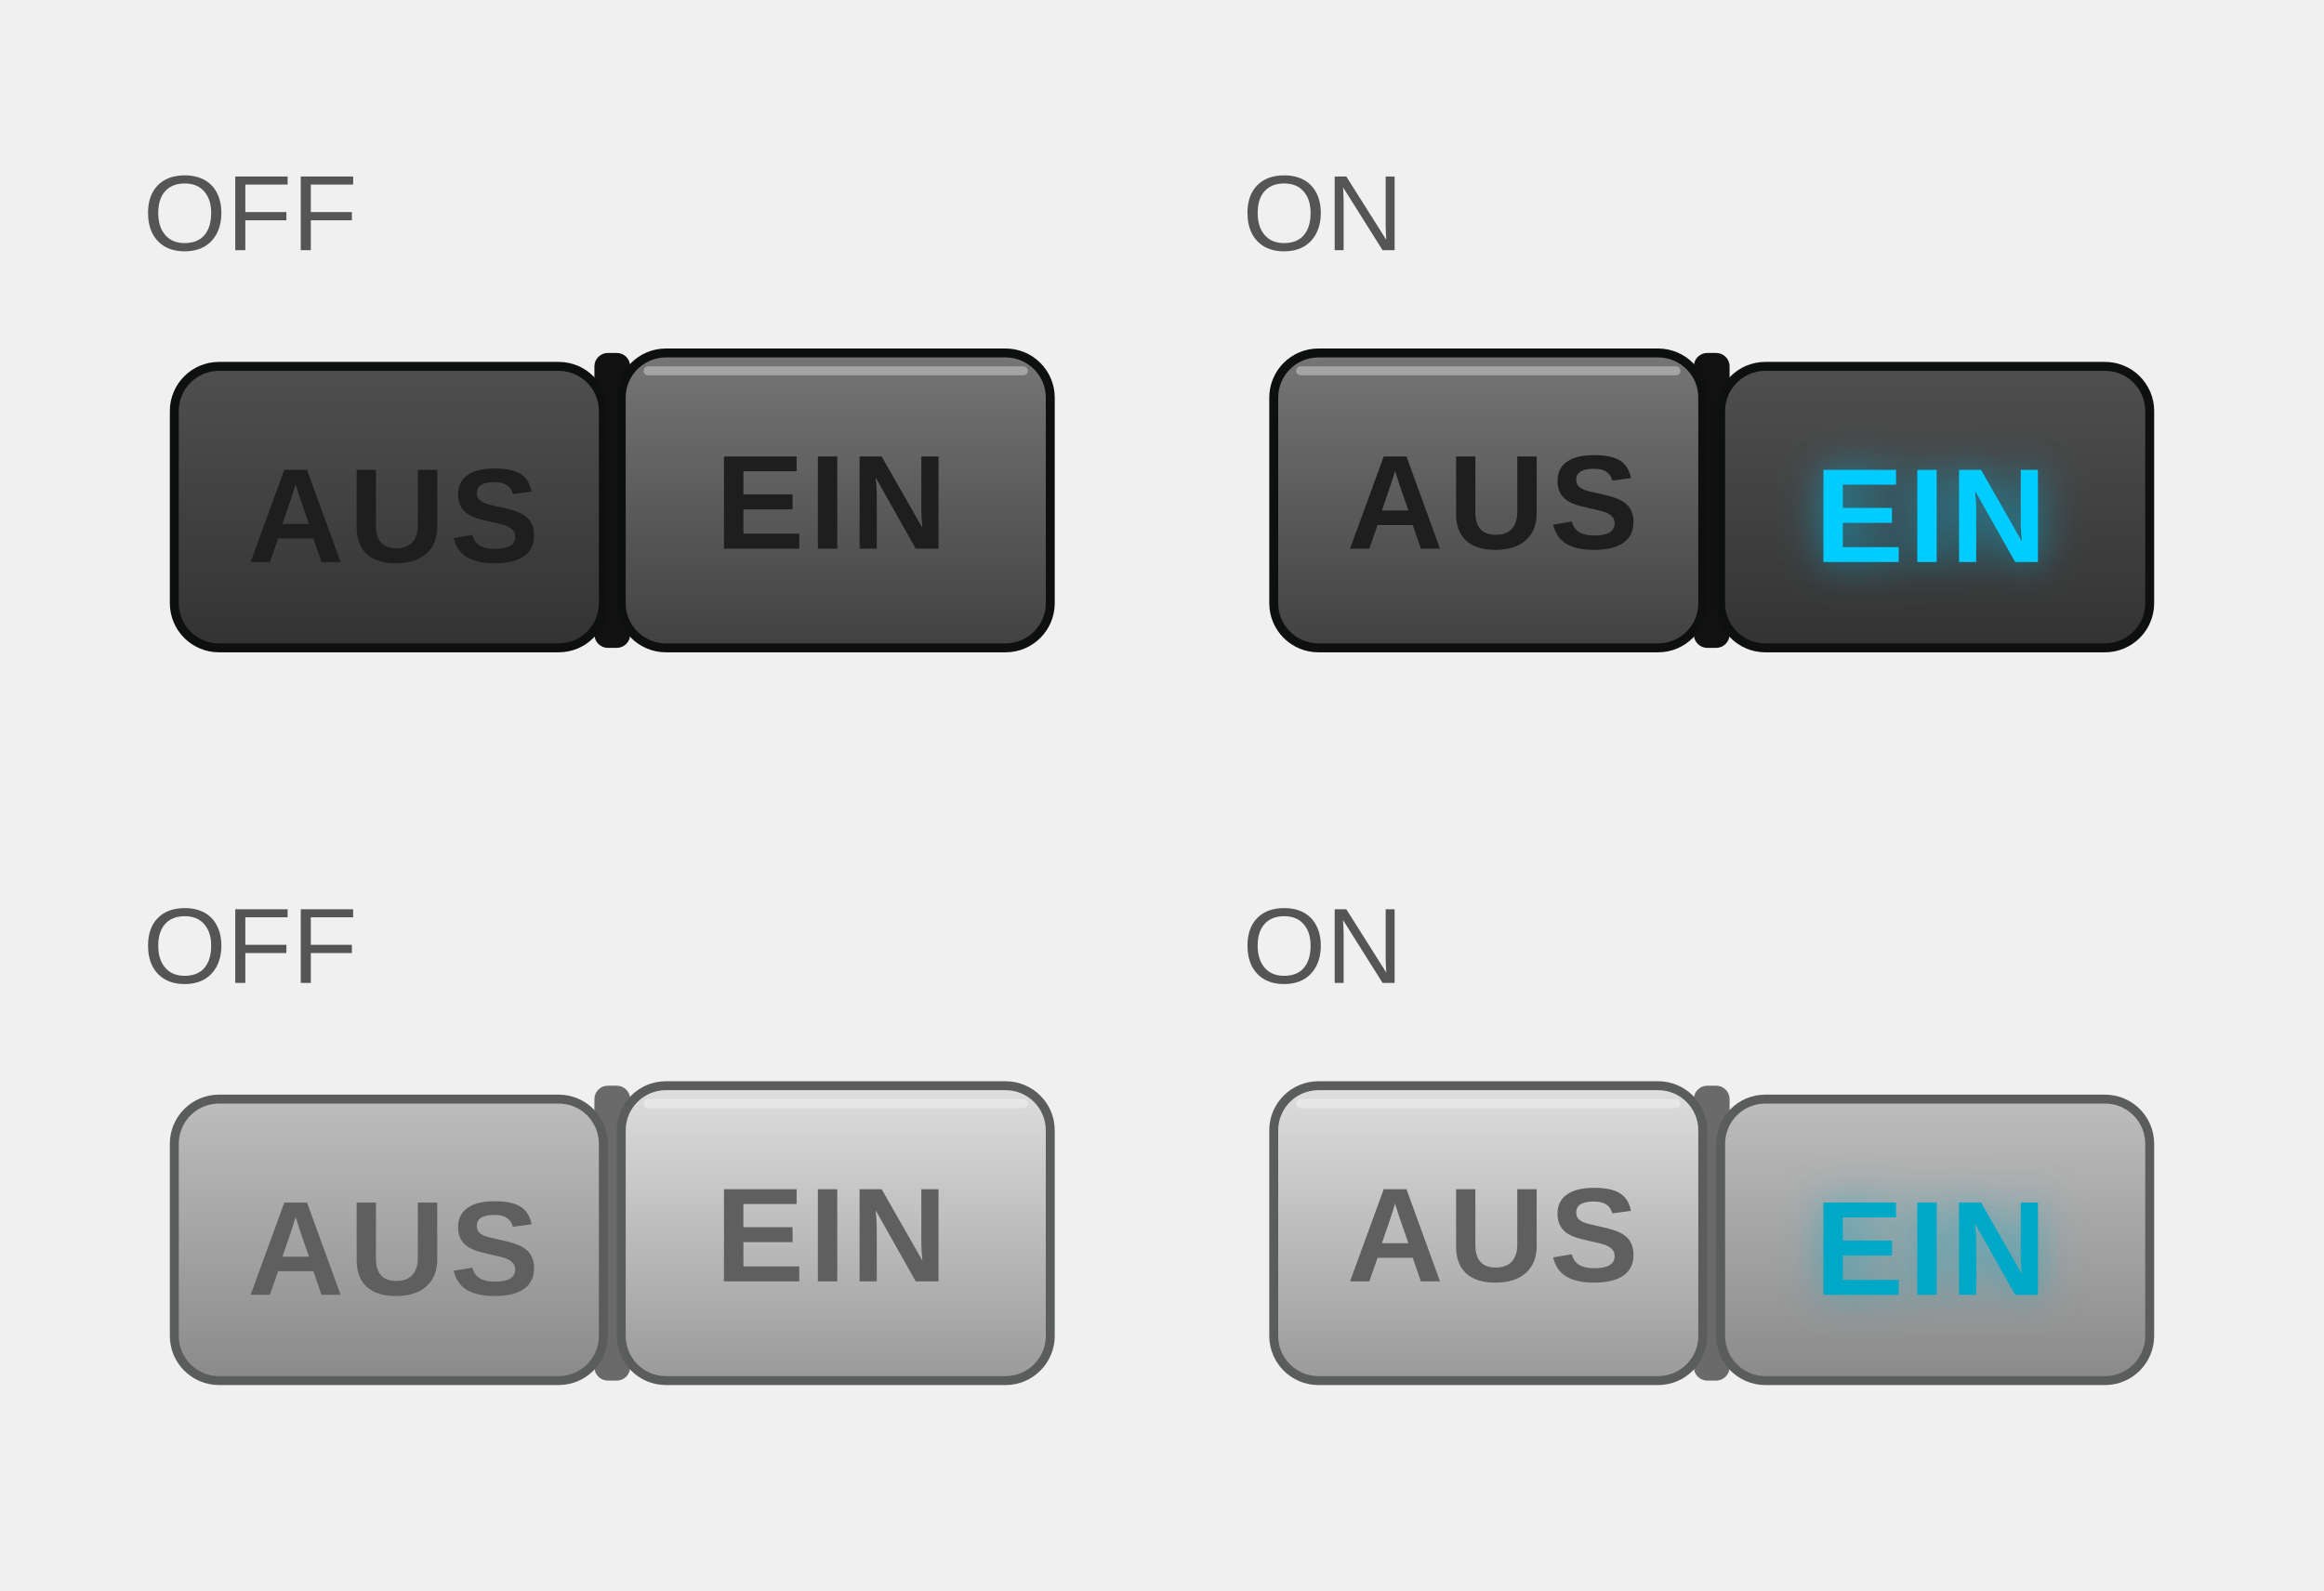
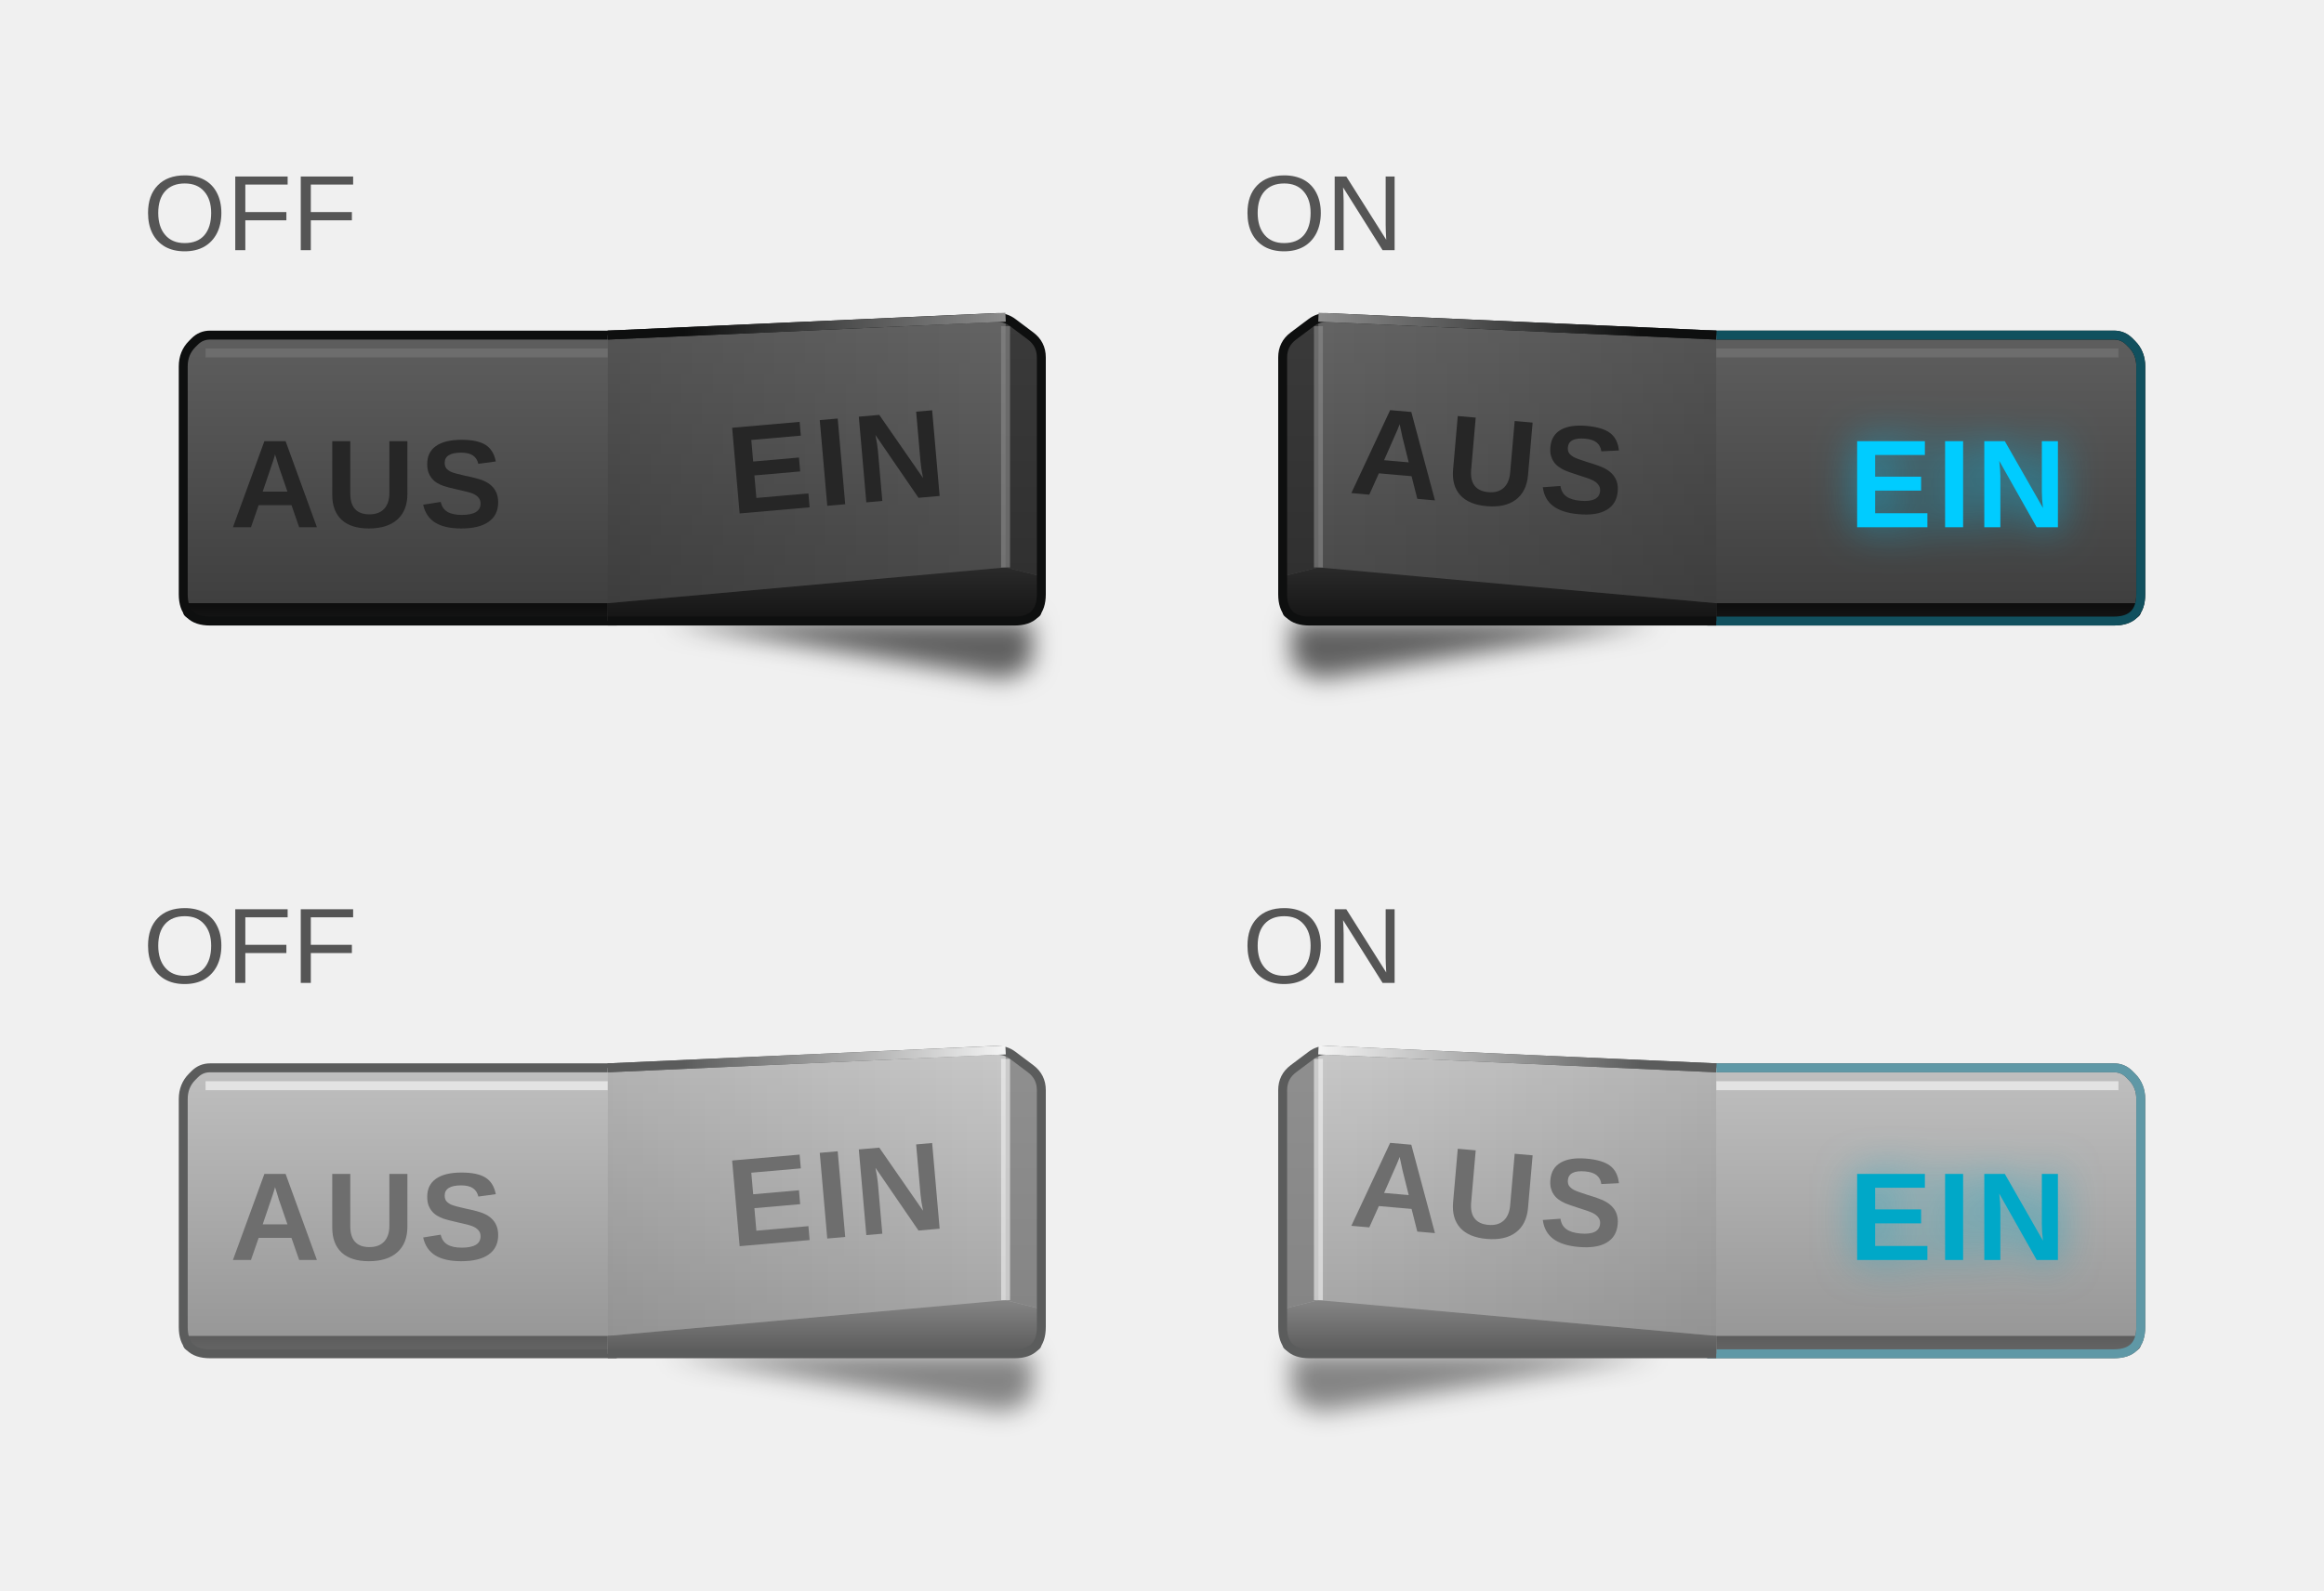
<svg xmlns="http://www.w3.org/2000/svg" width="260" height="178" viewBox="0 0 260 178">
  <text x="16" y="28" font-family="Arial, Helvetica, sans-serif" font-size="12" fill="#555555">OFF</text>
  <g transform="translate(16 34)">
    <defs>
+       <linearGradient id="dap" x1="0" y1="0" x2="0" y2="1">
+         <stop offset="0" stop-color="#5e5e5e" />
+         <stop offset="1" stop-color="#3d3d3d" />
+       </linearGradient>
      <linearGradient id="dar" x1="0" y1="0" x2="0" y2="1">
-         <stop offset="0" stop-color="#767676" />
-         <stop offset="1" stop-color="#414141" />
-       </linearGradient>
-       <linearGradient id="dap" x1="0" y1="0" x2="0" y2="1">
-         <stop offset="0" stop-color="#4f4f4f" />
-         <stop offset="1" stop-color="#333333" />
-       </linearGradient>
+         <stop offset="0" stop-color="#646464" />
+         <stop offset="1" stop-color="#464646" />
+       </linearGradient>
+       <linearGradient id="dae" x1="0" y1="0" x2="0" y2="1">
+         <stop offset="0" stop-color="#3a3a3a" />
+         <stop offset="1" stop-color="#303030" />
+       </linearGradient>
+       <linearGradient id="daf" x1="0" y1="29.5" x2="0" y2="35.5" gradientUnits="userSpaceOnUse">
+         <stop offset="0" stop-color="#2a2a2a" />
+         <stop offset="1" stop-color="#141414" />
+       </linearGradient>
+       <linearGradient id="dal" x1="0" y1="33.5" x2="0" y2="35.5" gradientUnits="userSpaceOnUse">
+         <stop offset="0" stop-color="#0d0d0d" />
+         <stop offset="1" stop-color="#151515" />
+       </linearGradient>
+       <linearGradient id="dat" x1="8.5" y1="0" x2="52.5" y2="0" gradientUnits="userSpaceOnUse">
+         <stop offset="0" stop-opacity="0" />
+         <stop offset="1" stop-opacity="0.15" />
+       </linearGradient>
+       <linearGradient id="dah" x1="8.5" y1="0" x2="44.5" y2="0" gradientUnits="userSpaceOnUse">
+         <stop offset="0" stop-color="#8c8c8c" />
+         <stop offset="1" stop-color="#0e0f0f" />
+       </linearGradient>
+       <filter id="das" x="-20%" y="-60%" width="140%" height="220%">
+         <feGaussianBlur stdDeviation="1.4" />
+       </filter>
      <filter id="dag" x="-60%" y="-60%" width="220%" height="220%">
        <feGaussianBlur stdDeviation="2.2" />
      </filter>
    </defs>
-     <rect x="50.5" y="5.5" width="4" height="33" rx="1.5" fill="#111111" />
-     <rect x="3.5" y="7" width="48" height="31.5" rx="5" fill="url(#dap)" stroke="#0e0f0f" />
-     <text x="28" y="28.9" text-anchor="middle" font-family="Arial, Helvetica, sans-serif" font-size="15" font-weight="bold" letter-spacing="0.5" fill="#1e1e1e">AUS</text>
-     <rect x="53.5" y="5.5" width="48" height="33" rx="5" fill="url(#dar)" stroke="#0e0f0f" />
-     <path d="M56.5 7.5h42" stroke="#ffffff" stroke-opacity="0.35" stroke-linecap="round" />
-     <text x="77" y="27.4" text-anchor="middle" font-family="Arial, Helvetica, sans-serif" font-size="15" font-weight="bold" letter-spacing="0.5" fill="#1e1e1e">EIN</text>
+     <path d="M53 3.5L7.5 3.5Q6.5 3.5 5.79 4.21L5.5 4.5Q4.5 5.5 4.5 7L4.5 32.5Q4.5 35.5 7.5 35.5L53 35.5Z" fill="url(#dap)" />
+     <path d="M53 33.5L4.5 33.5L4.5 34.5Q4.5 35.5 7.5 35.5L53 35.5Z" fill="url(#dal)" />
+     <path d="M53 5.5H7" stroke="#8c8c8c" stroke-opacity="0.35" />
+     <path d="M53 3.5L7.5 3.5Q6.5 3.5 5.79 4.21L5.5 4.5Q4.5 5.5 4.5 7L4.5 32.5Q4.5 35.5 7.5 35.5L53 35.5" fill="none" stroke="#0e0f0f" />
+     <g transform="matrix(-1 0 0 1 105 0)">
+       <path d="M5.5 35.5L46.5 35.5L8.5 42L5.5 40.5Z" fill="#000000" opacity="0.6" filter="url(#das)" />
+       <path d="M53 3.5L9.5 1.54Q8.5 1.5 7.7 2.1L5.7 3.6Q4.5 4.5 4.5 6L4.5 32.5Q4.5 35.5 7.5 35.5L53 35.5Z" fill="url(#dap)" />
+       <path d="M53 3.5L9.5 1.54Q8.5 1.5 7.7 2.1L5.7 3.6Q4.5 4.5 4.5 6L4.5 32.5Q4.5 35.5 7.5 35.5L53 35.5Z" fill="url(#dar)" opacity="1" />
+       <path d="M53 3.5L9.5 1.54Q8.5 1.5 8.5 2.5L8.5 29.5L53 33.5Z" fill="url(#dat)" opacity="1" />
+       <path d="M53 33.5L4.5 33.5L4.5 34.5Q4.5 35.5 7.5 35.5L53 35.5Z" fill="url(#dal)" />
+       <path d="M53 33.5L8.5 29.5L4.5 30.5L4.5 33Q4.5 35.5 7.5 35.5L53 35.5Z" fill="url(#daf)" opacity="1" />
+       <path d="M8.5 2.5Q8.5 1.5 7.7 2.1L5.7 3.6Q4.5 4.5 4.5 6L4.5 30.5L8.5 29.5Z" fill="url(#dae)" opacity="1" />
+       <path d="M8.5 2.5V29.5" stroke="#8c8c8c" stroke-opacity="0.6" />
+       <path d="M53 3.5L9.5 1.54Q8.5 1.5 7.7 2.1L5.7 3.6Q4.5 4.5 4.5 6L4.5 32.5Q4.5 35.5 7.5 35.5L53 35.5" fill="none" stroke="#0e0f0f" />
+       <path d="M53 3.5L8.5 1.5" stroke="url(#dah)" stroke-opacity="1" />
+     </g>
+     <text x="25" y="25" text-anchor="middle" font-family="Arial, Helvetica, sans-serif" font-size="14" font-weight="bold" letter-spacing="0.5" fill="#262626">AUS</text>
+     <g transform="rotate(-5 77.5 17.5)">
+       <text x="77.5" y="22.5" text-anchor="middle" font-family="Arial, Helvetica, sans-serif" font-size="14" font-weight="bold" letter-spacing="0.5" fill="#262626">EIN</text>
+     </g>
  </g>
  <text x="139" y="28" font-family="Arial, Helvetica, sans-serif" font-size="12" fill="#555555">ON</text>
  <g transform="translate(139 34)">
    <defs>
+       <linearGradient id="dbp" x1="0" y1="0" x2="0" y2="1">
+         <stop offset="0" stop-color="#5e5e5e" />
+         <stop offset="1" stop-color="#3d3d3d" />
+       </linearGradient>
      <linearGradient id="dbr" x1="0" y1="0" x2="0" y2="1">
-         <stop offset="0" stop-color="#767676" />
-         <stop offset="1" stop-color="#414141" />
-       </linearGradient>
-       <linearGradient id="dbp" x1="0" y1="0" x2="0" y2="1">
-         <stop offset="0" stop-color="#4f4f4f" />
-         <stop offset="1" stop-color="#333333" />
-       </linearGradient>
+         <stop offset="0" stop-color="#646464" />
+         <stop offset="1" stop-color="#464646" />
+       </linearGradient>
+       <linearGradient id="dbe" x1="0" y1="0" x2="0" y2="1">
+         <stop offset="0" stop-color="#3a3a3a" />
+         <stop offset="1" stop-color="#303030" />
+       </linearGradient>
+       <linearGradient id="dbf" x1="0" y1="29.5" x2="0" y2="35.5" gradientUnits="userSpaceOnUse">
+         <stop offset="0" stop-color="#2a2a2a" />
+         <stop offset="1" stop-color="#141414" />
+       </linearGradient>
+       <linearGradient id="dbl" x1="0" y1="33.5" x2="0" y2="35.5" gradientUnits="userSpaceOnUse">
+         <stop offset="0" stop-color="#0d0d0d" />
+         <stop offset="1" stop-color="#151515" />
+       </linearGradient>
+       <linearGradient id="dbt" x1="8.5" y1="0" x2="52.5" y2="0" gradientUnits="userSpaceOnUse">
+         <stop offset="0" stop-opacity="0" />
+         <stop offset="1" stop-opacity="0.15" />
+       </linearGradient>
+       <linearGradient id="dbh" x1="8.5" y1="0" x2="44.5" y2="0" gradientUnits="userSpaceOnUse">
+         <stop offset="0" stop-color="#8c8c8c" />
+         <stop offset="1" stop-color="#0e0f0f" />
+       </linearGradient>
+       <filter id="dbs" x="-20%" y="-60%" width="140%" height="220%">
+         <feGaussianBlur stdDeviation="1.4" />
+       </filter>
      <filter id="dbg" x="-60%" y="-60%" width="220%" height="220%">
        <feGaussianBlur stdDeviation="2.2" />
      </filter>
    </defs>
-     <rect x="50.5" y="5.5" width="4" height="33" rx="1.5" fill="#111111" />
-     <rect x="3.5" y="5.5" width="48" height="33" rx="5" fill="url(#dbr)" stroke="#0e0f0f" />
-     <path d="M6.5 7.5h42" stroke="#ffffff" stroke-opacity="0.35" stroke-linecap="round" />
-     <text x="28" y="27.4" text-anchor="middle" font-family="Arial, Helvetica, sans-serif" font-size="15" font-weight="bold" letter-spacing="0.5" fill="#1e1e1e">AUS</text>
-     <rect x="53.5" y="7" width="48" height="31.5" rx="5" fill="url(#dbp)" stroke="#0e0f0f" />
-     <text x="77" y="28.9" text-anchor="middle" font-family="Arial, Helvetica, sans-serif" font-size="15" font-weight="bold" letter-spacing="0.5" fill="#00ccff" opacity="0.55" filter="url(#dbg)">EIN</text>
-     <text x="77" y="28.9" text-anchor="middle" font-family="Arial, Helvetica, sans-serif" font-size="15" font-weight="bold" letter-spacing="0.5" fill="#00ccff">EIN</text>
+     <g transform="matrix(-1 0 0 1 105 0)">
+       <path d="M53 3.5L7.5 3.5Q6.5 3.5 5.79 4.21L5.5 4.5Q4.5 5.5 4.5 7L4.5 32.5Q4.5 35.5 7.5 35.5L53 35.5Z" fill="url(#dbp)" />
+       <path d="M53 33.5L4.5 33.5L4.5 34.5Q4.5 35.5 7.5 35.5L53 35.5Z" fill="url(#dbl)" />
+       <path d="M53 5.5H7" stroke="#8c8c8c" stroke-opacity="0.35" />
+       <path d="M53 3.5L7.5 3.5Q6.5 3.5 5.79 4.21L5.5 4.5Q4.5 5.5 4.5 7L4.5 32.5Q4.5 35.5 7.5 35.5L53 35.5" fill="none" stroke="#0e0f0f" />
+       <path d="M53 3.5L7.5 3.5Q6.5 3.5 5.79 4.21L5.5 4.5Q4.5 5.5 4.5 7L4.5 32.5Q4.5 35.5 7.5 35.5L53 35.5" fill="none" stroke="#11505e" stroke-opacity="1" />
+     </g>
+     <path d="M5.5 35.5L46.5 35.5L8.5 42L5.5 40.5Z" fill="#000000" opacity="0.6" filter="url(#dbs)" />
+     <path d="M53 3.5L9.5 1.54Q8.5 1.5 7.7 2.1L5.7 3.6Q4.5 4.5 4.5 6L4.5 32.5Q4.5 35.5 7.5 35.5L53 35.5Z" fill="url(#dbp)" />
+     <path d="M53 3.5L9.5 1.54Q8.5 1.5 7.7 2.1L5.7 3.6Q4.5 4.5 4.5 6L4.5 32.5Q4.5 35.5 7.5 35.5L53 35.5Z" fill="url(#dbr)" opacity="1" />
+     <path d="M53 3.5L9.5 1.54Q8.5 1.5 8.5 2.5L8.5 29.5L53 33.5Z" fill="url(#dbt)" opacity="1" />
+     <path d="M53 33.5L4.5 33.5L4.5 34.5Q4.5 35.5 7.5 35.5L53 35.5Z" fill="url(#dbl)" />
+     <path d="M53 33.5L8.5 29.5L4.5 30.5L4.5 33Q4.5 35.5 7.5 35.5L53 35.5Z" fill="url(#dbf)" opacity="1" />
+     <path d="M8.5 2.5Q8.5 1.5 7.7 2.1L5.7 3.6Q4.5 4.5 4.5 6L4.5 30.5L8.5 29.5Z" fill="url(#dbe)" opacity="1" />
+     <path d="M8.5 2.5V29.5" stroke="#8c8c8c" stroke-opacity="0.6" />
+     <path d="M53 3.5L9.5 1.54Q8.5 1.5 7.7 2.1L5.7 3.6Q4.5 4.5 4.5 6L4.5 32.5Q4.5 35.5 7.5 35.5L53 35.5" fill="none" stroke="#0e0f0f" />
+     <path d="M53 3.5L8.5 1.5" stroke="url(#dbh)" stroke-opacity="1" />
+     <g transform="rotate(5 27.5 17.5)">
+       <text x="27.5" y="22.5" text-anchor="middle" font-family="Arial, Helvetica, sans-serif" font-size="14" font-weight="bold" letter-spacing="0.5" fill="#262626">AUS</text>
+     </g>
+     <text x="80" y="25" text-anchor="middle" font-family="Arial, Helvetica, sans-serif" font-size="14" font-weight="bold" letter-spacing="0.5" fill="#00ccff" opacity="0.55" filter="url(#dbg)">EIN</text>
+     <text x="80" y="25" text-anchor="middle" font-family="Arial, Helvetica, sans-serif" font-size="14" font-weight="bold" letter-spacing="0.5" fill="#00ccff">EIN</text>
  </g>
  <text x="16" y="110" font-family="Arial, Helvetica, sans-serif" font-size="12" fill="#555555">OFF</text>
  <g transform="translate(16 116)">
    <defs>
+       <linearGradient id="lap" x1="0" y1="0" x2="0" y2="1">
+         <stop offset="0" stop-color="#bfbfbf" />
+         <stop offset="1" stop-color="#959595" />
+       </linearGradient>
      <linearGradient id="lar" x1="0" y1="0" x2="0" y2="1">
-         <stop offset="0" stop-color="#dedede" />
-         <stop offset="1" stop-color="#9a9a9a" />
-       </linearGradient>
-       <linearGradient id="lap" x1="0" y1="0" x2="0" y2="1">
-         <stop offset="0" stop-color="#bdbdbd" />
-         <stop offset="1" stop-color="#8a8a8a" />
-       </linearGradient>
+         <stop offset="0" stop-color="#c8c8c8" />
+         <stop offset="1" stop-color="#a1a1a1" />
+       </linearGradient>
+       <linearGradient id="lae" x1="0" y1="0" x2="0" y2="1">
+         <stop offset="0" stop-color="#8f8f8f" />
+         <stop offset="1" stop-color="#858585" />
+       </linearGradient>
+       <linearGradient id="laf" x1="0" y1="29.5" x2="0" y2="35.5" gradientUnits="userSpaceOnUse">
+         <stop offset="0" stop-color="#858585" />
+         <stop offset="1" stop-color="#5a5a5a" />
+       </linearGradient>
+       <linearGradient id="lal" x1="0" y1="33.5" x2="0" y2="35.5" gradientUnits="userSpaceOnUse">
+         <stop offset="0" stop-color="#5c5c5c" />
+         <stop offset="1" stop-color="#666666" />
+       </linearGradient>
+       <linearGradient id="lat" x1="8.5" y1="0" x2="52.5" y2="0" gradientUnits="userSpaceOnUse">
+         <stop offset="0" stop-opacity="0" />
+         <stop offset="1" stop-opacity="0.1" />
+       </linearGradient>
+       <linearGradient id="lah" x1="8.5" y1="0" x2="44.5" y2="0" gradientUnits="userSpaceOnUse">
+         <stop offset="0" stop-color="#f4f4f4" />
+         <stop offset="1" stop-color="#5b5c5c" />
+       </linearGradient>
+       <filter id="las" x="-20%" y="-60%" width="140%" height="220%">
+         <feGaussianBlur stdDeviation="1.4" />
+       </filter>
      <filter id="lag" x="-60%" y="-60%" width="220%" height="220%">
        <feGaussianBlur stdDeviation="2.2" />
      </filter>
    </defs>
-     <rect x="50.5" y="5.5" width="4" height="33" rx="1.5" fill="#6a6a6a" />
-     <rect x="3.5" y="7" width="48" height="31.5" rx="5" fill="url(#lap)" stroke="#5b5c5c" />
-     <text x="28" y="28.9" text-anchor="middle" font-family="Arial, Helvetica, sans-serif" font-size="15" font-weight="bold" letter-spacing="0.5" fill="#5f5f5f">AUS</text>
-     <rect x="53.5" y="5.5" width="48" height="33" rx="5" fill="url(#lar)" stroke="#5b5c5c" />
-     <path d="M56.5 7.5h42" stroke="#ffffff" stroke-opacity="0.35" stroke-linecap="round" />
-     <text x="77" y="27.4" text-anchor="middle" font-family="Arial, Helvetica, sans-serif" font-size="15" font-weight="bold" letter-spacing="0.5" fill="#5f5f5f">EIN</text>
+     <path d="M53 3.5L7.5 3.5Q6.5 3.5 5.79 4.21L5.5 4.5Q4.5 5.5 4.5 7L4.5 32.5Q4.5 35.5 7.5 35.5L53 35.5Z" fill="url(#lap)" />
+     <path d="M53 33.5L4.5 33.5L4.5 34.5Q4.5 35.5 7.5 35.5L53 35.5Z" fill="url(#lal)" />
+     <path d="M53 5.5H7" stroke="#f4f4f4" stroke-opacity="0.7" />
+     <path d="M53 3.5L7.5 3.5Q6.5 3.5 5.79 4.21L5.5 4.5Q4.5 5.5 4.5 7L4.5 32.5Q4.5 35.5 7.5 35.5L53 35.5" fill="none" stroke="#5b5c5c" />
+     <g transform="matrix(-1 0 0 1 105 0)">
+       <path d="M5.5 35.5L46.5 35.5L8.5 42L5.5 40.5Z" fill="#000000" opacity="0.45" filter="url(#las)" />
+       <path d="M53 3.5L9.5 1.54Q8.5 1.5 7.7 2.1L5.7 3.6Q4.5 4.5 4.5 6L4.5 32.5Q4.5 35.5 7.5 35.5L53 35.5Z" fill="url(#lap)" />
+       <path d="M53 3.5L9.5 1.54Q8.5 1.5 7.7 2.1L5.7 3.6Q4.5 4.5 4.5 6L4.5 32.5Q4.5 35.5 7.5 35.5L53 35.5Z" fill="url(#lar)" opacity="1" />
+       <path d="M53 3.5L9.5 1.54Q8.5 1.5 8.5 2.5L8.5 29.5L53 33.5Z" fill="url(#lat)" opacity="1" />
+       <path d="M53 33.5L4.5 33.5L4.5 34.5Q4.5 35.5 7.5 35.5L53 35.5Z" fill="url(#lal)" />
+       <path d="M53 33.5L8.5 29.5L4.5 30.5L4.5 33Q4.5 35.5 7.5 35.5L53 35.5Z" fill="url(#laf)" opacity="1" />
+       <path d="M8.5 2.5Q8.5 1.5 7.7 2.1L5.7 3.6Q4.5 4.5 4.5 6L4.5 30.5L8.5 29.5Z" fill="url(#lae)" opacity="1" />
+       <path d="M8.5 2.5V29.5" stroke="#f4f4f4" stroke-opacity="0.6" />
+       <path d="M53 3.5L9.5 1.54Q8.5 1.5 7.7 2.1L5.7 3.6Q4.5 4.5 4.5 6L4.5 32.5Q4.5 35.5 7.5 35.5L53 35.5" fill="none" stroke="#5b5c5c" />
+       <path d="M53 3.5L8.5 1.5" stroke="url(#lah)" stroke-opacity="1" />
+     </g>
+     <text x="25" y="25" text-anchor="middle" font-family="Arial, Helvetica, sans-serif" font-size="14" font-weight="bold" letter-spacing="0.5" fill="#6e6e6e">AUS</text>
+     <g transform="rotate(-5 77.5 17.5)">
+       <text x="77.5" y="22.5" text-anchor="middle" font-family="Arial, Helvetica, sans-serif" font-size="14" font-weight="bold" letter-spacing="0.5" fill="#6e6e6e">EIN</text>
+     </g>
  </g>
  <text x="139" y="110" font-family="Arial, Helvetica, sans-serif" font-size="12" fill="#555555">ON</text>
  <g transform="translate(139 116)">
    <defs>
+       <linearGradient id="lbp" x1="0" y1="0" x2="0" y2="1">
+         <stop offset="0" stop-color="#bfbfbf" />
+         <stop offset="1" stop-color="#959595" />
+       </linearGradient>
      <linearGradient id="lbr" x1="0" y1="0" x2="0" y2="1">
-         <stop offset="0" stop-color="#dedede" />
-         <stop offset="1" stop-color="#9a9a9a" />
-       </linearGradient>
-       <linearGradient id="lbp" x1="0" y1="0" x2="0" y2="1">
-         <stop offset="0" stop-color="#bdbdbd" />
-         <stop offset="1" stop-color="#8a8a8a" />
-       </linearGradient>
+         <stop offset="0" stop-color="#c8c8c8" />
+         <stop offset="1" stop-color="#a1a1a1" />
+       </linearGradient>
+       <linearGradient id="lbe" x1="0" y1="0" x2="0" y2="1">
+         <stop offset="0" stop-color="#8f8f8f" />
+         <stop offset="1" stop-color="#858585" />
+       </linearGradient>
+       <linearGradient id="lbf" x1="0" y1="29.5" x2="0" y2="35.5" gradientUnits="userSpaceOnUse">
+         <stop offset="0" stop-color="#858585" />
+         <stop offset="1" stop-color="#5a5a5a" />
+       </linearGradient>
+       <linearGradient id="lbl" x1="0" y1="33.5" x2="0" y2="35.5" gradientUnits="userSpaceOnUse">
+         <stop offset="0" stop-color="#5c5c5c" />
+         <stop offset="1" stop-color="#666666" />
+       </linearGradient>
+       <linearGradient id="lbt" x1="8.5" y1="0" x2="52.5" y2="0" gradientUnits="userSpaceOnUse">
+         <stop offset="0" stop-opacity="0" />
+         <stop offset="1" stop-opacity="0.1" />
+       </linearGradient>
+       <linearGradient id="lbh" x1="8.5" y1="0" x2="44.5" y2="0" gradientUnits="userSpaceOnUse">
+         <stop offset="0" stop-color="#f4f4f4" />
+         <stop offset="1" stop-color="#5b5c5c" />
+       </linearGradient>
+       <filter id="lbs" x="-20%" y="-60%" width="140%" height="220%">
+         <feGaussianBlur stdDeviation="1.4" />
+       </filter>
      <filter id="lbg" x="-60%" y="-60%" width="220%" height="220%">
        <feGaussianBlur stdDeviation="2.2" />
      </filter>
    </defs>
-     <rect x="50.5" y="5.5" width="4" height="33" rx="1.5" fill="#6a6a6a" />
-     <rect x="3.5" y="5.5" width="48" height="33" rx="5" fill="url(#lbr)" stroke="#5b5c5c" />
-     <path d="M6.5 7.5h42" stroke="#ffffff" stroke-opacity="0.35" stroke-linecap="round" />
-     <text x="28" y="27.4" text-anchor="middle" font-family="Arial, Helvetica, sans-serif" font-size="15" font-weight="bold" letter-spacing="0.5" fill="#5f5f5f">AUS</text>
-     <rect x="53.5" y="7" width="48" height="31.5" rx="5" fill="url(#lbp)" stroke="#5b5c5c" />
-     <text x="77" y="28.9" text-anchor="middle" font-family="Arial, Helvetica, sans-serif" font-size="15" font-weight="bold" letter-spacing="0.5" fill="#00a8c8" opacity="0.55" filter="url(#lbg)">EIN</text>
-     <text x="77" y="28.9" text-anchor="middle" font-family="Arial, Helvetica, sans-serif" font-size="15" font-weight="bold" letter-spacing="0.5" fill="#00a8c8">EIN</text>
+     <g transform="matrix(-1 0 0 1 105 0)">
+       <path d="M53 3.5L7.5 3.5Q6.5 3.5 5.79 4.21L5.5 4.5Q4.5 5.5 4.5 7L4.5 32.5Q4.5 35.5 7.5 35.5L53 35.5Z" fill="url(#lbp)" />
+       <path d="M53 33.5L4.5 33.5L4.5 34.5Q4.5 35.5 7.5 35.5L53 35.5Z" fill="url(#lbl)" />
+       <path d="M53 5.5H7" stroke="#f4f4f4" stroke-opacity="0.7" />
+       <path d="M53 3.5L7.5 3.5Q6.5 3.5 5.79 4.21L5.5 4.5Q4.5 5.5 4.5 7L4.5 32.5Q4.5 35.5 7.5 35.5L53 35.5" fill="none" stroke="#5b5c5c" />
+       <path d="M53 3.5L7.5 3.5Q6.5 3.5 5.79 4.21L5.5 4.5Q4.5 5.5 4.5 7L4.5 32.5Q4.5 35.5 7.5 35.5L53 35.5" fill="none" stroke="#5f98a6" stroke-opacity="1" />
+     </g>
+     <path d="M5.5 35.5L46.5 35.5L8.5 42L5.5 40.5Z" fill="#000000" opacity="0.45" filter="url(#lbs)" />
+     <path d="M53 3.5L9.5 1.54Q8.5 1.5 7.7 2.1L5.7 3.6Q4.5 4.5 4.5 6L4.5 32.5Q4.5 35.5 7.5 35.5L53 35.5Z" fill="url(#lbp)" />
+     <path d="M53 3.5L9.5 1.54Q8.5 1.5 7.7 2.1L5.7 3.6Q4.5 4.5 4.5 6L4.5 32.5Q4.5 35.5 7.5 35.5L53 35.5Z" fill="url(#lbr)" opacity="1" />
+     <path d="M53 3.5L9.5 1.54Q8.5 1.5 8.5 2.5L8.5 29.5L53 33.5Z" fill="url(#lbt)" opacity="1" />
+     <path d="M53 33.5L4.5 33.5L4.5 34.5Q4.5 35.5 7.5 35.5L53 35.5Z" fill="url(#lbl)" />
+     <path d="M53 33.5L8.5 29.5L4.5 30.5L4.5 33Q4.5 35.5 7.5 35.5L53 35.5Z" fill="url(#lbf)" opacity="1" />
+     <path d="M8.5 2.5Q8.5 1.5 7.7 2.1L5.7 3.6Q4.5 4.5 4.5 6L4.5 30.5L8.5 29.5Z" fill="url(#lbe)" opacity="1" />
+     <path d="M8.5 2.5V29.5" stroke="#f4f4f4" stroke-opacity="0.6" />
+     <path d="M53 3.5L9.5 1.54Q8.5 1.5 7.7 2.1L5.7 3.6Q4.5 4.5 4.5 6L4.5 32.5Q4.5 35.5 7.5 35.5L53 35.5" fill="none" stroke="#5b5c5c" />
+     <path d="M53 3.5L8.5 1.5" stroke="url(#lbh)" stroke-opacity="1" />
+     <g transform="rotate(5 27.5 17.5)">
+       <text x="27.5" y="22.5" text-anchor="middle" font-family="Arial, Helvetica, sans-serif" font-size="14" font-weight="bold" letter-spacing="0.5" fill="#6e6e6e">AUS</text>
+     </g>
+     <text x="80" y="25" text-anchor="middle" font-family="Arial, Helvetica, sans-serif" font-size="14" font-weight="bold" letter-spacing="0.5" fill="#00a8c8" opacity="0.55" filter="url(#lbg)">EIN</text>
+     <text x="80" y="25" text-anchor="middle" font-family="Arial, Helvetica, sans-serif" font-size="14" font-weight="bold" letter-spacing="0.5" fill="#00a8c8">EIN</text>
  </g>
</svg>
